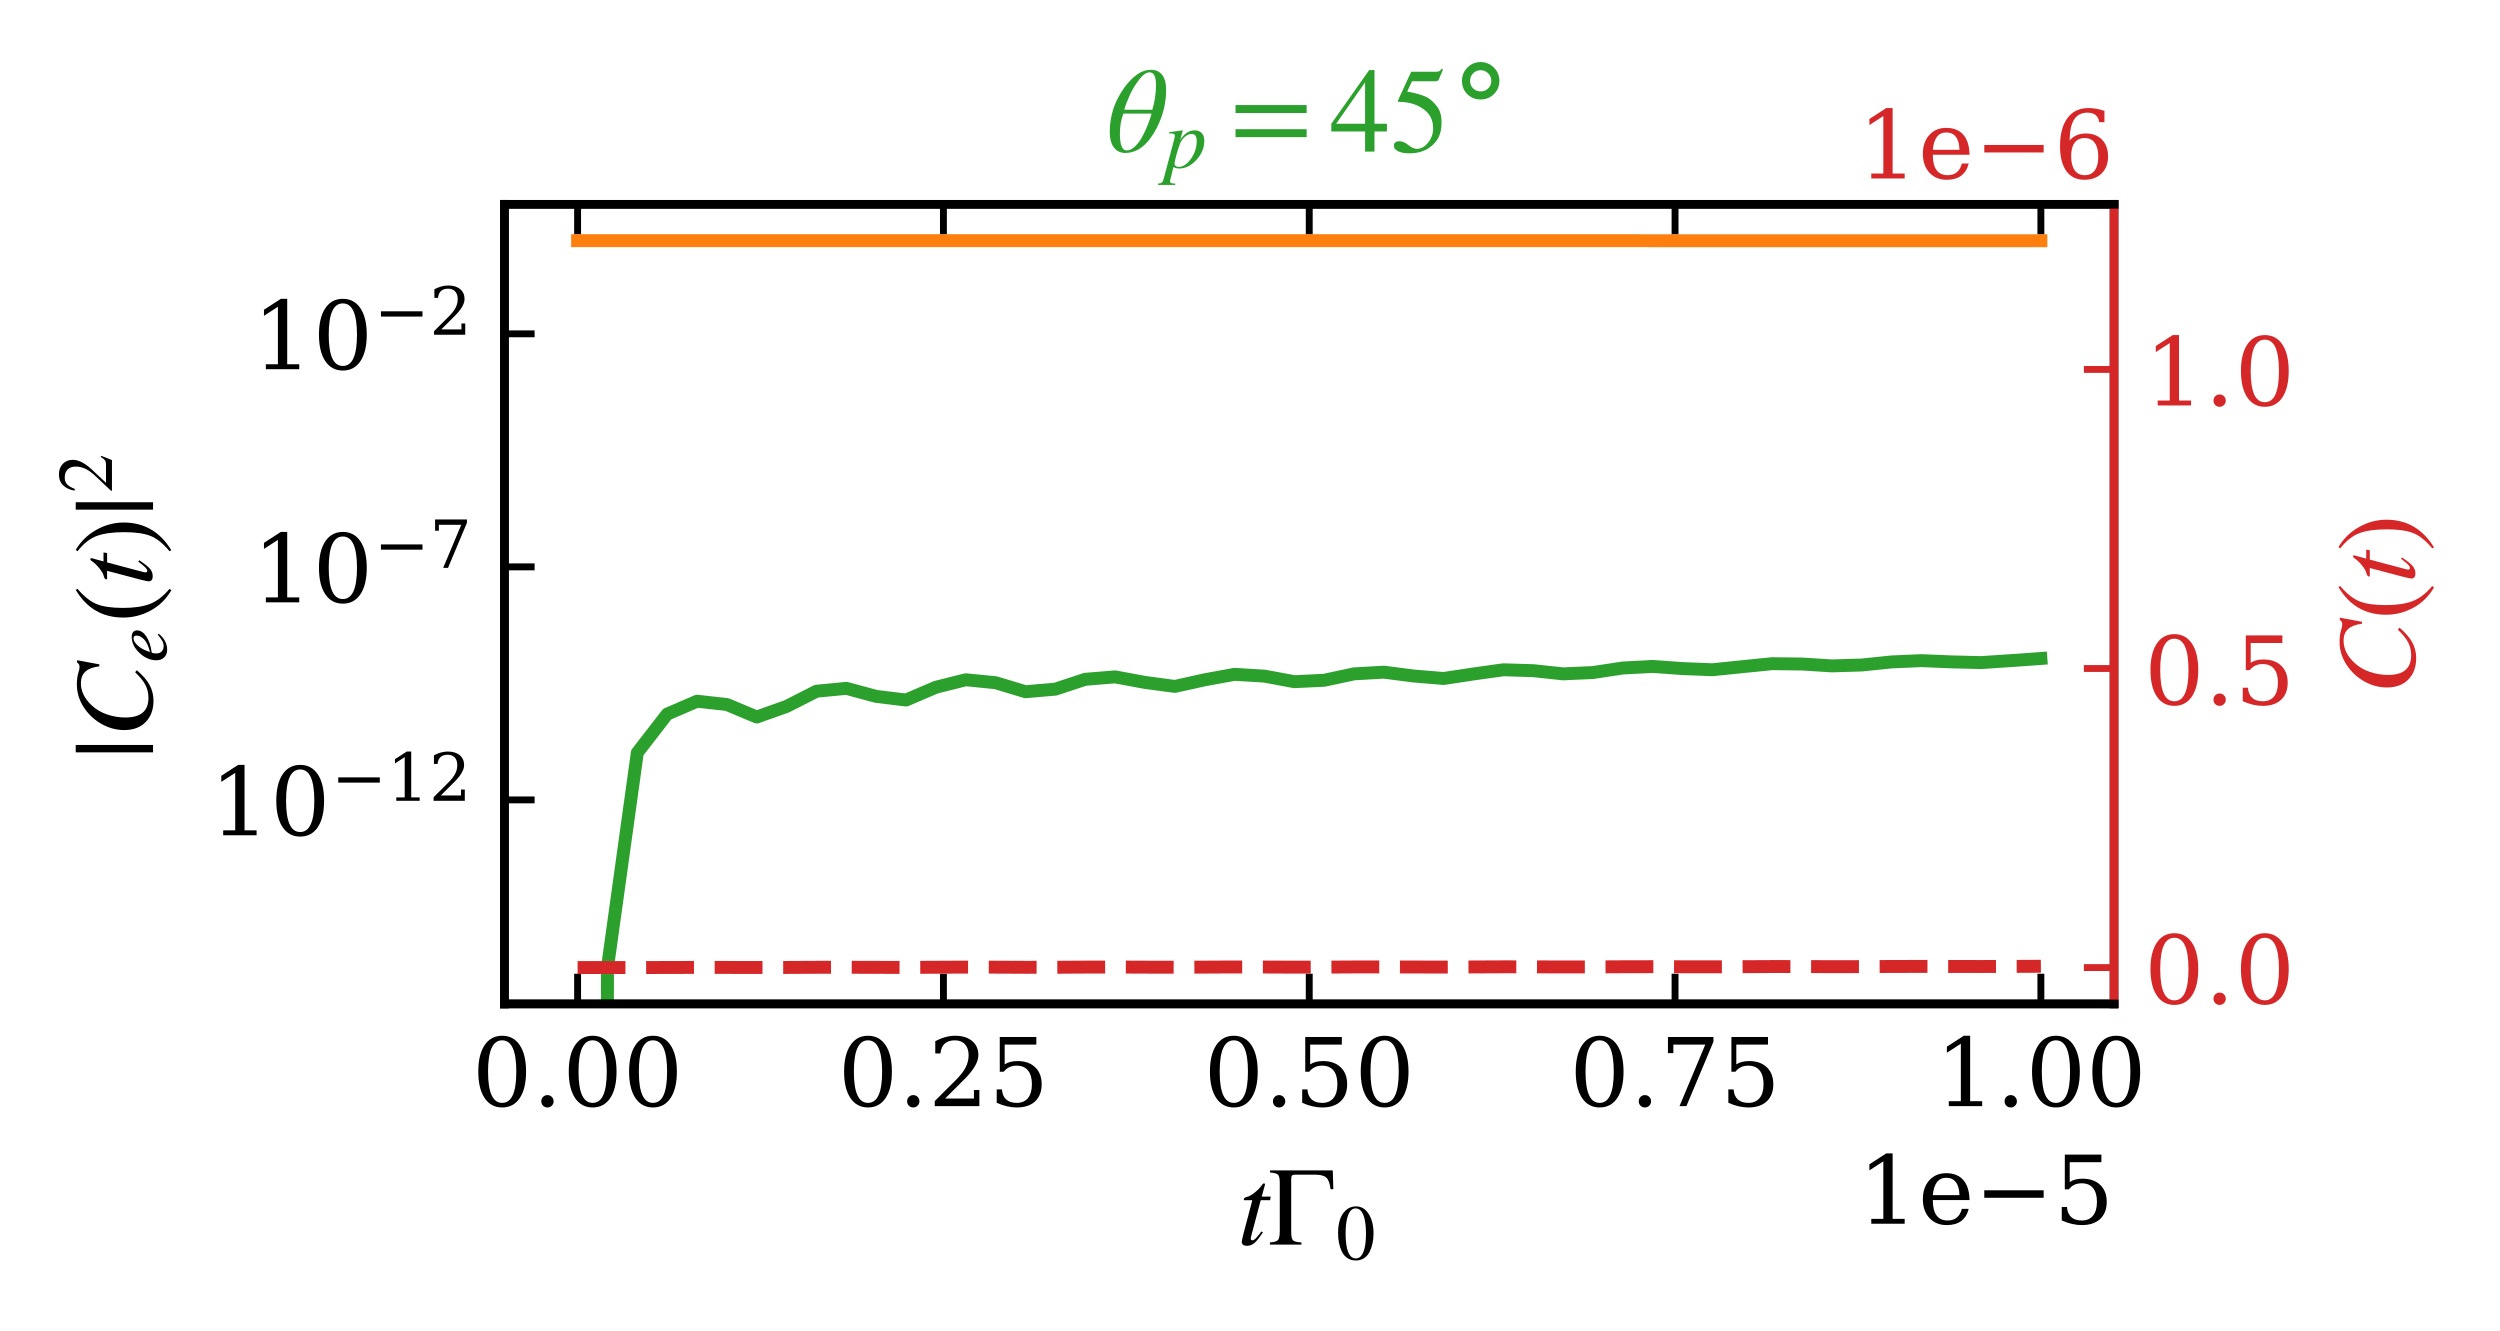
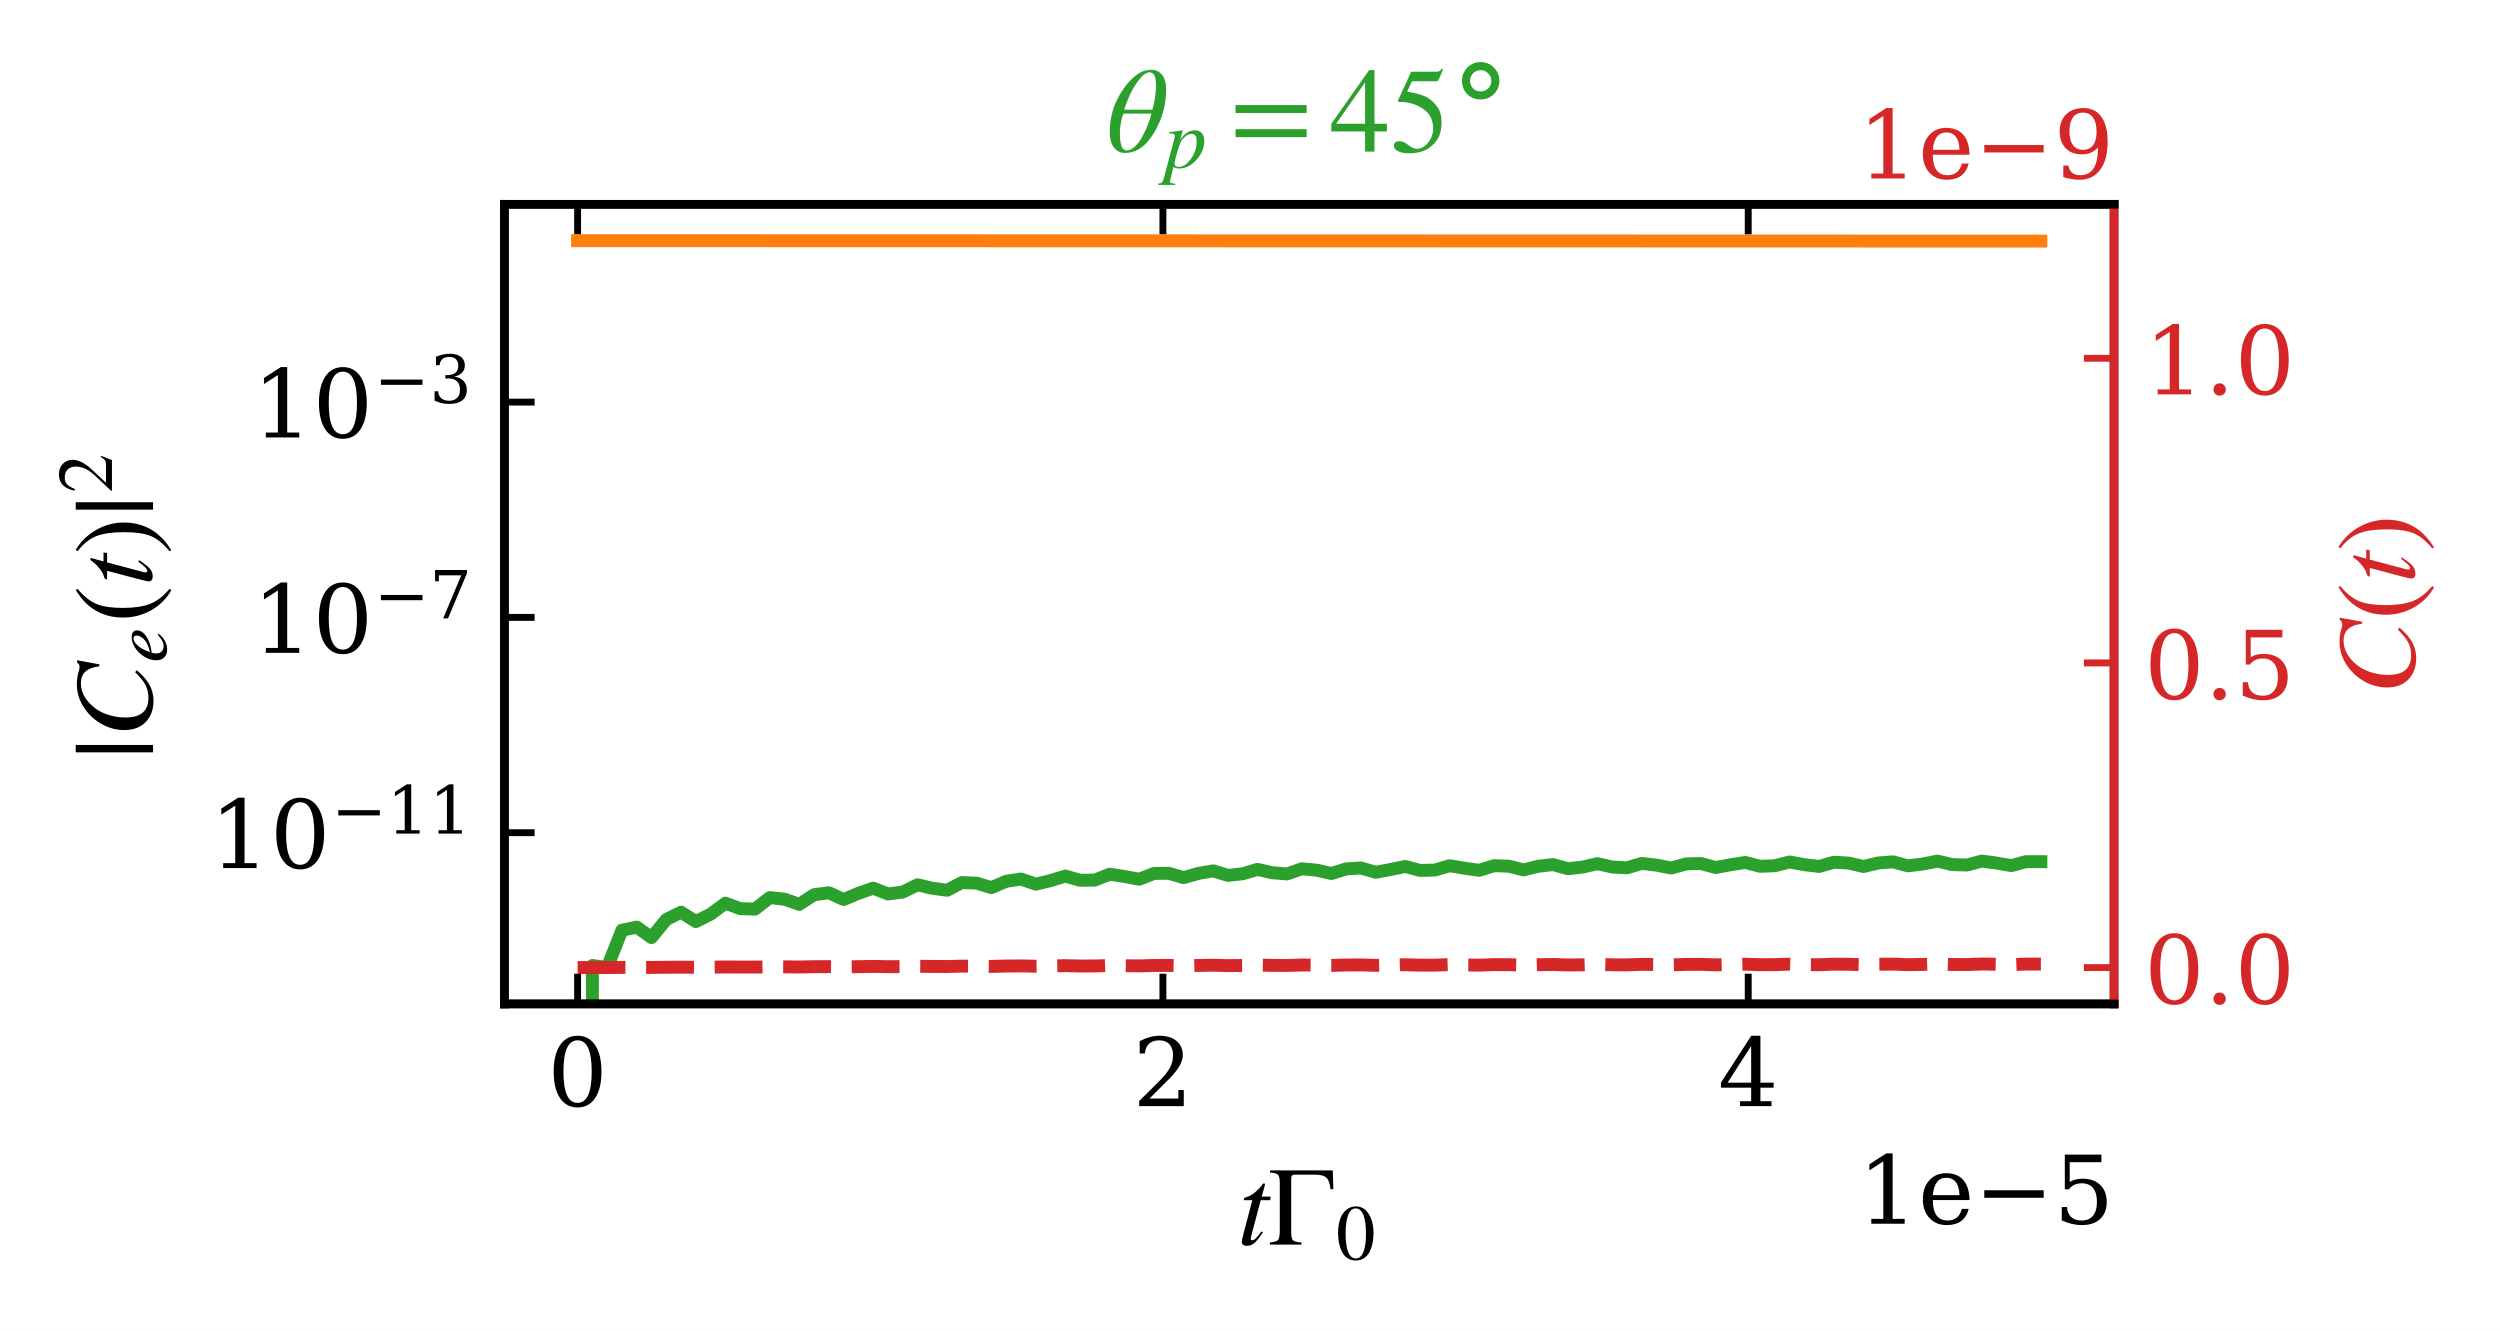
<svg xmlns="http://www.w3.org/2000/svg" xmlns:xlink="http://www.w3.org/1999/xlink" width="290.027pt" height="154.391pt" viewBox="0 0 290.027 154.391" version="1.1">
  <defs>
    <style type="text/css">*{stroke-linejoin: round; stroke-linecap: butt}</style>
  </defs>
  <g id="figure_1">
    <g id="patch_1">
      <path d="M -0 154.391  L 290.027 154.391  L 290.027 0  L -0 0  z " style="fill: #ffffff" />
    </g>
    <g id="axes_1">
      <g id="patch_2">
        <path d="M 58.52 116.464  L 245.252 116.464  L 245.252 23.7  L 58.52 23.7  z " style="fill: #ffffff" />
      </g>
      <g id="matplotlib.axis_1">
        <g id="xtick_1">
          <g id="line2d_1">
            <defs>
-               <path id="mb51a1a6940" d="M 0 0  L 0 -3.5  " style="stroke: #000000; stroke-width: 0.8" />
-             </defs>
-             <g>
-               <use xlink:href="#mb51a1a6940" x="67.008" y="116.464" style="stroke: #000000; stroke-width: 0.8" />
+               <path id="mc0e214311f" d="M 0 0  L 0 -3.5  " style="stroke: #000000; stroke-width: 0.8" />
+             </defs>
+             <g>
+               <use xlink:href="#mc0e214311f" x="67.008" y="116.464" style="stroke: #000000; stroke-width: 0.8" />
            </g>
          </g>
          <g id="line2d_2">
            <defs>
-               <path id="mc65c5507dc" d="M 0 0  L 0 3.5  " style="stroke: #000000; stroke-width: 0.8" />
-             </defs>
-             <g>
-               <use xlink:href="#mc65c5507dc" x="67.008" y="23.7" style="stroke: #000000; stroke-width: 0.8" />
+               <path id="md208400943" d="M 0 0  L 0 3.5  " style="stroke: #000000; stroke-width: 0.8" />
+             </defs>
+             <g>
+               <use xlink:href="#md208400943" x="67.008" y="23.7" style="stroke: #000000; stroke-width: 0.8" />
            </g>
          </g>
          <g id="text_1">
-             <g transform="translate(54.76174 128.3221) scale(0.11 -0.11)">
+             <g transform="translate(63.50846 128.3221) scale(0.11 -0.11)">
              <defs>
                <path id="DejaVuSerif-30" d="M 2034 219  Q 2513 219 2750 744  Q 2988 1269 2988 2328  Q 2988 3391 2750 3916  Q 2513 4441 2034 4441  Q 1556 4441 1318 3916  Q 1081 3391 1081 2328  Q 1081 1269 1318 744  Q 1556 219 2034 219  z M 2034 -91  Q 1275 -91 848 546  Q 422 1184 422 2328  Q 422 3475 848 4112  Q 1275 4750 2034 4750  Q 2797 4750 3222 4112  Q 3647 3475 3647 2328  Q 3647 1184 3222 546  Q 2797 -91 2034 -91  z " transform="scale(0.015625)" />
-                 <path id="DejaVuSerif-2e" d="M 603 325  Q 603 500 722 622  Q 841 744 1019 744  Q 1191 744 1312 622  Q 1434 500 1434 325  Q 1434 153 1312 31  Q 1191 -91 1019 -91  Q 841 -91 722 29  Q 603 150 603 325  z " transform="scale(0.015625)" />
              </defs>
              <use xlink:href="#DejaVuSerif-30" />
-               <use xlink:href="#DejaVuSerif-2e" transform="translate(63.62305 0)" />
-               <use xlink:href="#DejaVuSerif-30" transform="translate(95.41016 0)" />
-               <use xlink:href="#DejaVuSerif-30" transform="translate(159.0332 0)" />
            </g>
          </g>
        </g>
        <g id="xtick_2">
          <g id="line2d_3">
            <g>
-               <use xlink:href="#mb51a1a6940" x="109.447" y="116.464" style="stroke: #000000; stroke-width: 0.8" />
+               <use xlink:href="#mc0e214311f" x="134.91" y="116.464" style="stroke: #000000; stroke-width: 0.8" />
            </g>
          </g>
          <g id="line2d_4">
            <g>
-               <use xlink:href="#mc65c5507dc" x="109.447" y="23.7" style="stroke: #000000; stroke-width: 0.8" />
+               <use xlink:href="#md208400943" x="134.91" y="23.7" style="stroke: #000000; stroke-width: 0.8" />
            </g>
          </g>
          <g id="text_2">
-             <g transform="translate(97.20089 128.3221) scale(0.11 -0.11)">
+             <g transform="translate(131.4111 128.3221) scale(0.11 -0.11)">
              <defs>
                <path id="DejaVuSerif-32" d="M 819 3553  L 469 3553  L 469 4384  Q 803 4563 1142 4656  Q 1481 4750 1806 4750  Q 2534 4750 2956 4397  Q 3378 4044 3378 3438  Q 3378 2753 2422 1800  Q 2347 1728 2309 1691  L 1131 513  L 3078 513  L 3078 1088  L 3444 1088  L 3444 0  L 434 0  L 434 341  L 1850 1753  Q 2319 2222 2519 2614  Q 2719 3006 2719 3438  Q 2719 3909 2473 4175  Q 2228 4441 1797 4441  Q 1350 4441 1106 4219  Q 863 3997 819 3553  z " transform="scale(0.015625)" />
-                 <path id="DejaVuSerif-35" d="M 3219 4666  L 3219 4153  L 1081 4153  L 1081 2816  Q 1244 2928 1461 2984  Q 1678 3041 1947 3041  Q 2703 3041 3140 2622  Q 3578 2203 3578 1478  Q 3578 738 3136 323  Q 2694 -91 1894 -91  Q 1572 -91 1234 -12  Q 897 66 544 225  L 544 1131  L 897 1131  Q 925 688 1179 453  Q 1434 219 1894 219  Q 2388 219 2653 544  Q 2919 869 2919 1478  Q 2919 2084 2655 2407  Q 2391 2731 1894 2731  Q 1613 2731 1398 2631  Q 1184 2531 1019 2322  L 750 2322  L 750 4666  L 3219 4666  z " transform="scale(0.015625)" />
-               </defs>
-               <use xlink:href="#DejaVuSerif-30" />
-               <use xlink:href="#DejaVuSerif-2e" transform="translate(63.62305 0)" />
-               <use xlink:href="#DejaVuSerif-32" transform="translate(95.41016 0)" />
-               <use xlink:href="#DejaVuSerif-35" transform="translate(159.0332 0)" />
+               </defs>
+               <use xlink:href="#DejaVuSerif-32" />
            </g>
          </g>
        </g>
        <g id="xtick_3">
          <g id="line2d_5">
            <g>
-               <use xlink:href="#mb51a1a6940" x="151.886" y="116.464" style="stroke: #000000; stroke-width: 0.8" />
+               <use xlink:href="#mc0e214311f" x="202.813" y="116.464" style="stroke: #000000; stroke-width: 0.8" />
            </g>
          </g>
          <g id="line2d_6">
            <g>
-               <use xlink:href="#mc65c5507dc" x="151.886" y="23.7" style="stroke: #000000; stroke-width: 0.8" />
+               <use xlink:href="#md208400943" x="202.813" y="23.7" style="stroke: #000000; stroke-width: 0.8" />
            </g>
          </g>
          <g id="text_3">
-             <g transform="translate(139.64 128.3221) scale(0.11 -0.11)">
-               <use xlink:href="#DejaVuSerif-30" />
-               <use xlink:href="#DejaVuSerif-2e" transform="translate(63.62305 0)" />
-               <use xlink:href="#DejaVuSerif-35" transform="translate(95.41016 0)" />
-               <use xlink:href="#DejaVuSerif-30" transform="translate(159.0332 0)" />
-             </g>
-           </g>
-         </g>
-         <g id="xtick_4">
-           <g id="line2d_7">
-             <g>
-               <use xlink:href="#mb51a1a6940" x="194.325" y="116.464" style="stroke: #000000; stroke-width: 0.8" />
-             </g>
-           </g>
-           <g id="line2d_8">
-             <g>
-               <use xlink:href="#mc65c5507dc" x="194.325" y="23.7" style="stroke: #000000; stroke-width: 0.8" />
-             </g>
-           </g>
-           <g id="text_4">
-             <g transform="translate(182.0792 128.3221) scale(0.11 -0.11)">
-               <defs>
-                 <path id="DejaVuSerif-37" d="M 3609 4347  L 1784 0  L 1319 0  L 3059 4153  L 903 4153  L 903 3578  L 538 3578  L 538 4666  L 3609 4666  L 3609 4347  z " transform="scale(0.015625)" />
-               </defs>
-               <use xlink:href="#DejaVuSerif-30" />
-               <use xlink:href="#DejaVuSerif-2e" transform="translate(63.62305 0)" />
-               <use xlink:href="#DejaVuSerif-37" transform="translate(95.41016 0)" />
-               <use xlink:href="#DejaVuSerif-35" transform="translate(159.0332 0)" />
-             </g>
-           </g>
-         </g>
-         <g id="xtick_5">
-           <g id="line2d_9">
-             <g>
-               <use xlink:href="#mb51a1a6940" x="236.764" y="116.464" style="stroke: #000000; stroke-width: 0.8" />
-             </g>
-           </g>
-           <g id="line2d_10">
-             <g>
-               <use xlink:href="#mc65c5507dc" x="236.764" y="23.7" style="stroke: #000000; stroke-width: 0.8" />
-             </g>
-           </g>
-           <g id="text_5">
-             <g transform="translate(224.5184 128.3221) scale(0.11 -0.11)">
-               <defs>
-                 <path id="DejaVuSerif-31" d="M 909 0  L 909 331  L 1722 331  L 1722 4213  L 781 3603  L 781 4013  L 1919 4750  L 2350 4750  L 2350 331  L 3163 331  L 3163 0  L 909 0  z " transform="scale(0.015625)" />
-               </defs>
-               <use xlink:href="#DejaVuSerif-31" />
-               <use xlink:href="#DejaVuSerif-2e" transform="translate(63.62305 0)" />
-               <use xlink:href="#DejaVuSerif-30" transform="translate(95.41016 0)" />
-               <use xlink:href="#DejaVuSerif-30" transform="translate(159.0332 0)" />
-             </g>
-           </g>
-         </g>
-         <g id="text_6">
+             <g transform="translate(199.3138 128.3221) scale(0.11 -0.11)">
+               <defs>
+                 <path id="DejaVuSerif-34" d="M 2234 1581  L 2234 4063  L 641 1581  L 2234 1581  z M 3609 0  L 1484 0  L 1484 331  L 2234 331  L 2234 1247  L 197 1247  L 197 1588  L 2241 4750  L 2859 4750  L 2859 1581  L 3750 1581  L 3750 1247  L 2859 1247  L 2859 331  L 3609 331  L 3609 0  z " transform="scale(0.015625)" />
+               </defs>
+               <use xlink:href="#DejaVuSerif-34" />
+             </g>
+           </g>
+         </g>
+         <g id="text_4">
          <g transform="translate(143.5661 144.4877) scale(0.13 -0.13)">
            <defs>
              <path id="STIXGeneral-Italic-74" d="M 1894 2739  L 1862 2534  L 1325 2534  L 768 435  Q 755 384 755 346  Q 755 243 851 243  Q 928 243 1030 342  Q 1133 442 1370 749  L 1453 704  Q 1158 256 969 93  Q 781 -70 538 -70  Q 243 -70 243 166  Q 243 230 346 640  L 845 2534  L 365 2534  L 358 2573  Q 358 2688 570 2733  Q 730 2771 992 2979  Q 1254 3187 1421 3437  Q 1459 3494 1510 3494  Q 1568 3494 1568 3443  Q 1568 3411 1562 3398  L 1382 2739  L 1894 2739  z " transform="scale(0.015625)" />
              <path id="STIXGeneral-Regular-393" d="M 3693 3162  L 3533 3162  Q 3482 3642 3299 3818  Q 3117 3994 2637 3994  L 1517 3994  Q 1382 3994 1334 3942  Q 1286 3891 1286 3738  L 1286 723  Q 1286 352 1388 246  Q 1491 141 1869 122  L 1869 0  L 70 0  L 70 122  Q 435 147 534 262  Q 634 378 634 794  L 634 3526  Q 634 3878 538 3984  Q 442 4090 77 4115  L 77 4237  L 3661 4237  L 3693 3162  z " transform="scale(0.015625)" />
              <path id="STIXGeneral-Regular-30" d="M 3046 2112  Q 3046 1683 2963 1302  Q 2880 922 2717 602  Q 2554 282 2266 96  Q 1978 -90 1600 -90  Q 1210 -90 915 108  Q 621 307 461 640  Q 301 973 227 1350  Q 154 1728 154 2150  Q 154 2746 301 3222  Q 448 3699 790 4012  Q 1133 4326 1626 4326  Q 2253 4326 2649 3712  Q 3046 3098 3046 2112  z M 2432 2080  Q 2432 3091 2217 3625  Q 2003 4160 1587 4160  Q 1190 4160 979 3622  Q 768 3085 768 2106  Q 768 1120 979 598  Q 1190 77 1600 77  Q 2003 77 2217 598  Q 2432 1120 2432 2080  z " transform="scale(0.015625)" />
            </defs>
            <use xlink:href="#STIXGeneral-Italic-74" transform="translate(0 0.796875)" />
            <use xlink:href="#STIXGeneral-Regular-393" transform="translate(27.79999 0.796875)" />
            <use xlink:href="#STIXGeneral-Regular-30" transform="translate(88.04327 -12.43125) scale(0.7)" />
          </g>
        </g>
-         <g id="text_7">
+         <g id="text_5">
          <g transform="translate(215.5265 141.968) scale(0.11 -0.11)">
            <defs>
+               <path id="DejaVuSerif-31" d="M 909 0  L 909 331  L 1722 331  L 1722 4213  L 781 3603  L 781 4013  L 1919 4750  L 2350 4750  L 2350 331  L 3163 331  L 3163 0  L 909 0  z " transform="scale(0.015625)" />
              <path id="DejaVuSerif-65" d="M 3469 1600  L 991 1600  L 991 1575  Q 991 903 1244 561  Q 1497 219 1991 219  Q 2369 219 2611 417  Q 2853 616 2950 1006  L 3413 1006  Q 3275 459 2904 184  Q 2534 -91 1931 -91  Q 1203 -91 761 389  Q 319 869 319 1663  Q 319 2450 753 2931  Q 1188 3413 1894 3413  Q 2647 3413 3050 2948  Q 3453 2484 3469 1600  z M 2791 1931  Q 2772 2513 2545 2808  Q 2319 3103 1894 3103  Q 1497 3103 1269 2806  Q 1041 2509 991 1931  L 2791 1931  z " transform="scale(0.015625)" />
              <path id="DejaVuSerif-2212" d="M 678 2259  L 4684 2259  L 4684 1753  L 678 1753  L 678 2259  z " transform="scale(0.015625)" />
+               <path id="DejaVuSerif-35" d="M 3219 4666  L 3219 4153  L 1081 4153  L 1081 2816  Q 1244 2928 1461 2984  Q 1678 3041 1947 3041  Q 2703 3041 3140 2622  Q 3578 2203 3578 1478  Q 3578 738 3136 323  Q 2694 -91 1894 -91  Q 1572 -91 1234 -12  Q 897 66 544 225  L 544 1131  L 897 1131  Q 925 688 1179 453  Q 1434 219 1894 219  Q 2388 219 2653 544  Q 2919 869 2919 1478  Q 2919 2084 2655 2407  Q 2391 2731 1894 2731  Q 1613 2731 1398 2631  Q 1184 2531 1019 2322  L 750 2322  L 750 4666  L 3219 4666  z " transform="scale(0.015625)" />
            </defs>
            <use xlink:href="#DejaVuSerif-31" />
            <use xlink:href="#DejaVuSerif-65" transform="translate(63.62305 0)" />
            <use xlink:href="#DejaVuSerif-2212" transform="translate(122.8027 0)" />
            <use xlink:href="#DejaVuSerif-35" transform="translate(206.5918 0)" />
          </g>
        </g>
      </g>
      <g id="matplotlib.axis_2">
        <g id="ytick_1">
-           <g id="line2d_11">
-             <defs>
-               <path id="mec9ff88656" d="M 0 0  L 3.5 0  " style="stroke: #000000; stroke-width: 0.8" />
-             </defs>
-             <g>
-               <use xlink:href="#mec9ff88656" x="58.52" y="92.797" style="stroke: #000000; stroke-width: 0.8" />
-             </g>
-           </g>
-           <g id="text_8">
-             <g transform="translate(24.33 96.97649) scale(0.11 -0.11)">
+           <g id="line2d_7">
+             <defs>
+               <path id="m43d4632b1c" d="M 0 0  L 3.5 0  " style="stroke: #000000; stroke-width: 0.8" />
+             </defs>
+             <g>
+               <use xlink:href="#m43d4632b1c" x="58.52" y="96.603" style="stroke: #000000; stroke-width: 0.8" />
+             </g>
+           </g>
+           <g id="text_6">
+             <g transform="translate(24.33 100.7824) scale(0.11 -0.11)">
              <use xlink:href="#DejaVuSerif-31" transform="translate(0 0.7125)" />
              <use xlink:href="#DejaVuSerif-30" transform="translate(63.62305 0.7125)" />
              <use xlink:href="#DejaVuSerif-2212" transform="translate(128.1545 37.04688) scale(0.7)" />
              <use xlink:href="#DejaVuSerif-31" transform="translate(186.8068 37.04688) scale(0.7)" />
-               <use xlink:href="#DejaVuSerif-32" transform="translate(231.3429 37.04688) scale(0.7)" />
+               <use xlink:href="#DejaVuSerif-31" transform="translate(231.3429 37.04688) scale(0.7)" />
            </g>
          </g>
        </g>
        <g id="ytick_2">
-           <g id="line2d_12">
-             <g>
-               <use xlink:href="#mec9ff88656" x="58.52" y="65.764" style="stroke: #000000; stroke-width: 0.8" />
-             </g>
-           </g>
-           <g id="text_9">
-             <g transform="translate(29.28 69.94282) scale(0.11 -0.11)">
+           <g id="line2d_8">
+             <g>
+               <use xlink:href="#m43d4632b1c" x="58.52" y="71.626" style="stroke: #000000; stroke-width: 0.8" />
+             </g>
+           </g>
+           <g id="text_7">
+             <g transform="translate(29.28 75.8054) scale(0.11 -0.11)">
+               <defs>
+                 <path id="DejaVuSerif-37" d="M 3609 4347  L 1784 0  L 1319 0  L 3059 4153  L 903 4153  L 903 3578  L 538 3578  L 538 4666  L 3609 4666  L 3609 4347  z " transform="scale(0.015625)" />
+               </defs>
              <use xlink:href="#DejaVuSerif-31" transform="translate(0 0.63125)" />
              <use xlink:href="#DejaVuSerif-30" transform="translate(63.62305 0.63125)" />
              <use xlink:href="#DejaVuSerif-2212" transform="translate(128.1545 36.96563) scale(0.7)" />
              <use xlink:href="#DejaVuSerif-37" transform="translate(186.8068 36.96563) scale(0.7)" />
            </g>
          </g>
        </g>
        <g id="ytick_3">
-           <g id="line2d_13">
-             <g>
-               <use xlink:href="#mec9ff88656" x="58.52" y="38.73" style="stroke: #000000; stroke-width: 0.8" />
-             </g>
-           </g>
-           <g id="text_10">
-             <g transform="translate(29.28 42.90915) scale(0.11 -0.11)">
+           <g id="line2d_9">
+             <g>
+               <use xlink:href="#m43d4632b1c" x="58.52" y="46.649" style="stroke: #000000; stroke-width: 0.8" />
+             </g>
+           </g>
+           <g id="text_8">
+             <g transform="translate(29.28 50.82842) scale(0.11 -0.11)">
+               <defs>
+                 <path id="DejaVuSerif-33" d="M 622 4469  Q 988 4606 1323 4678  Q 1659 4750 1953 4750  Q 2638 4750 3022 4454  Q 3406 4159 3406 3634  Q 3406 3213 3140 2930  Q 2875 2647 2388 2547  Q 2963 2466 3280 2130  Q 3597 1794 3597 1259  Q 3597 606 3158 257  Q 2719 -91 1894 -91  Q 1528 -91 1179 -12  Q 831 66 488 225  L 488 1131  L 838 1131  Q 869 681 1141 450  Q 1413 219 1906 219  Q 2384 219 2661 495  Q 2938 772 2938 1253  Q 2938 1803 2653 2086  Q 2369 2369 1819 2369  L 1522 2369  L 1522 2688  L 1678 2688  Q 2225 2688 2498 2914  Q 2772 3141 2772 3597  Q 2772 4006 2547 4223  Q 2322 4441 1900 4441  Q 1478 4441 1245 4241  Q 1013 4041 972 3647  L 622 3647  L 622 4469  z " transform="scale(0.015625)" />
+               </defs>
              <use xlink:href="#DejaVuSerif-31" transform="translate(0 0.7125)" />
              <use xlink:href="#DejaVuSerif-30" transform="translate(63.62305 0.7125)" />
              <use xlink:href="#DejaVuSerif-2212" transform="translate(128.1545 37.04688) scale(0.7)" />
-               <use xlink:href="#DejaVuSerif-32" transform="translate(186.8068 37.04688) scale(0.7)" />
-             </g>
-           </g>
-         </g>
-         <g id="text_11">
+               <use xlink:href="#DejaVuSerif-33" transform="translate(186.8068 37.04688) scale(0.7)" />
+             </g>
+           </g>
+         </g>
+         <g id="text_9">
          <g transform="translate(17.62641 88.15189) rotate(-90) scale(0.13 -0.13)">
            <defs>
              <path id="STIXGeneral-Regular-7c" d="M 851 -90  L 429 -90  L 429 4326  L 851 4326  L 851 -90  z " transform="scale(0.015625)" />
              <path id="STIXGeneral-Italic-43" d="M 4410 4250  L 4173 2970  L 4058 2989  Q 3942 4032 3104 4032  Q 2406 4032 1830 3411  Q 1491 3053 1315 2541  Q 1139 2029 1139 1485  Q 1139 173 2259 173  Q 2656 173 2985 339  Q 3315 506 3725 934  L 3840 838  Q 3411 333 2998 109  Q 2586 -115 2093 -115  Q 1344 -115 883 329  Q 422 774 422 1555  Q 422 2214 748 2812  Q 1075 3411 1619 3795  Q 2272 4262 3021 4262  Q 3462 4262 3770 4154  Q 3898 4109 4032 4109  Q 4205 4109 4275 4250  L 4410 4250  z " transform="scale(0.015625)" />
              <path id="STIXGeneral-Italic-65" d="M 2291 698  L 2368 621  Q 1805 -70 1062 -70  Q 672 -70 435 170  Q 198 410 198 806  Q 198 1555 796 2188  Q 1395 2822 2112 2822  Q 2362 2822 2499 2707  Q 2637 2592 2637 2387  Q 2637 1965 2147 1632  Q 1658 1299 819 1190  Q 755 1062 755 800  Q 755 538 918 378  Q 1082 218 1350 218  Q 1562 218 1754 317  Q 1946 416 2291 698  z M 973 1613  L 864 1331  Q 1581 1504 1894 1805  Q 2214 2112 2214 2426  Q 2214 2675 1990 2675  Q 1722 2675 1430 2364  Q 1139 2054 973 1613  z " transform="scale(0.015625)" />
              <path id="STIXGeneral-Regular-28" d="M 1946 -1030  L 1869 -1133  Q 1126 -710 716 32  Q 307 774 307 1613  Q 307 3386 1888 4326  L 1946 4224  Q 1293 3667 1075 3126  Q 858 2586 858 1632  Q 858 685 1082 96  Q 1306 -493 1946 -1030  z " transform="scale(0.015625)" />
              <path id="STIXGeneral-Regular-29" d="M 186 4224  L 262 4326  Q 992 3891 1408 3148  Q 1824 2406 1824 1581  Q 1824 -166 243 -1133  L 186 -1030  Q 845 -486 1059 54  Q 1274 595 1274 1562  Q 1274 2534 1059 3120  Q 845 3706 186 4224  z " transform="scale(0.015625)" />
              <path id="STIXGeneral-Regular-32" d="M 3034 877  L 2688 0  L 186 0  L 186 77  L 1325 1286  Q 1773 1754 1965 2144  Q 2157 2534 2157 2950  Q 2157 3379 1920 3616  Q 1683 3853 1267 3853  Q 922 3853 720 3673  Q 518 3494 326 3021  L 192 3053  Q 301 3648 630 3987  Q 960 4326 1523 4326  Q 2054 4326 2380 4006  Q 2707 3686 2707 3200  Q 2707 2477 1888 1613  L 832 486  L 2330 486  Q 2541 486 2665 569  Q 2790 653 2944 915  L 3034 877  z " transform="scale(0.015625)" />
            </defs>
            <use xlink:href="#STIXGeneral-Regular-7c" transform="translate(0 0.409375)" />
            <use xlink:href="#STIXGeneral-Italic-43" transform="translate(19.99998 0.409375)" />
            <use xlink:href="#STIXGeneral-Italic-65" transform="translate(86.69998 -12.81875) scale(0.7)" />
            <use xlink:href="#STIXGeneral-Regular-28" transform="translate(122.1894 0.409375)" />
            <use xlink:href="#STIXGeneral-Italic-74" transform="translate(155.4893 0.409375)" />
            <use xlink:href="#STIXGeneral-Regular-29" transform="translate(183.2893 0.409375)" />
            <use xlink:href="#STIXGeneral-Regular-7c" transform="translate(216.5893 0.409375)" />
            <use xlink:href="#STIXGeneral-Regular-32" transform="translate(238.1326 35.68438) scale(0.7)" />
          </g>
        </g>
      </g>
-       <g id="line2d_14">
-         <path d="M 67.008 27.917  L 70.472 27.917  L 73.937 27.917  L 77.401 27.917  L 80.866 27.917  L 84.33 27.917  L 87.794 27.918  L 91.259 27.918  L 94.723 27.918  L 98.188 27.918  L 101.652 27.918  L 105.116 27.919  L 108.581 27.919  L 112.045 27.919  L 115.51 27.919  L 118.974 27.919  L 122.439 27.92  L 125.903 27.92  L 129.367 27.92  L 132.832 27.92  L 136.296 27.92  L 139.761 27.921  L 143.225 27.921  L 146.69 27.921  L 150.154 27.921  L 153.618 27.921  L 157.083 27.922  L 160.547 27.922  L 164.012 27.922  L 167.476 27.922  L 170.94 27.922  L 174.405 27.923  L 177.869 27.923  L 181.334 27.923  L 184.798 27.923  L 188.263 27.923  L 191.727 27.924  L 195.191 27.924  L 198.656 27.924  L 202.12 27.924  L 205.585 27.924  L 209.049 27.924  L 212.514 27.925  L 215.978 27.925  L 219.442 27.925  L 222.907 27.925  L 226.371 27.925  L 229.836 27.926  L 233.3 27.926  L 236.764 27.926  " clip-path="url(#p74f64986da)" style="fill: none; stroke: #ff7f0e; stroke-width: 1.5; stroke-linecap: square" />
-       </g>
-       <g id="line2d_15">
-         <path d="M 70.444 155.391  L 70.472 112.247  L 73.937 87.317  L 77.401 82.845  L 80.866 81.349  L 84.33 81.732  L 87.794 83.182  L 91.259 81.95  L 94.723 80.189  L 98.188 79.856  L 101.652 80.79  L 105.116 81.21  L 108.581 79.726  L 112.045 78.859  L 115.51 79.204  L 118.974 80.248  L 122.439 79.948  L 125.903 78.806  L 129.367 78.525  L 132.832 79.168  L 136.296 79.633  L 139.761 78.863  L 143.225 78.23  L 146.69 78.439  L 150.154 79.084  L 153.618 78.918  L 157.083 78.176  L 160.547 77.978  L 164.012 78.426  L 167.476 78.712  L 170.94 78.186  L 174.405 77.702  L 177.869 77.805  L 181.334 78.175  L 184.798 78.022  L 188.263 77.495  L 191.727 77.314  L 195.191 77.561  L 198.656 77.698  L 202.12 77.343  L 205.585 76.994  L 209.049 77.033  L 212.514 77.251  L 215.978 77.148  L 219.442 76.791  L 222.907 76.642  L 226.371 76.785  L 229.836 76.868  L 233.3 76.638  L 236.764 76.39  " clip-path="url(#p74f64986da)" style="fill: none; stroke: #2ca02c; stroke-width: 1.5; stroke-linecap: square" />
+       <g id="line2d_10">
+         <path d="M 67.008 27.917  L 68.723 27.917  L 70.437 27.918  L 72.152 27.918  L 73.867 27.919  L 75.581 27.919  L 77.296 27.92  L 79.011 27.92  L 80.726 27.921  L 82.44 27.922  L 84.155 27.922  L 85.87 27.923  L 87.584 27.923  L 89.299 27.924  L 91.014 27.924  L 92.729 27.925  L 94.443 27.925  L 96.158 27.926  L 97.873 27.926  L 99.587 27.927  L 101.302 27.927  L 103.017 27.928  L 104.732 27.928  L 106.446 27.929  L 108.161 27.929  L 109.876 27.93  L 111.59 27.931  L 113.305 27.931  L 115.02 27.932  L 116.735 27.932  L 118.449 27.933  L 120.164 27.933  L 121.879 27.934  L 123.593 27.934  L 125.308 27.935  L 127.023 27.935  L 128.738 27.936  L 130.452 27.936  L 132.167 27.937  L 133.882 27.937  L 135.596 27.938  L 137.311 27.938  L 139.026 27.939  L 140.741 27.939  L 142.455 27.94  L 144.17 27.941  L 145.885 27.941  L 147.599 27.942  L 149.314 27.942  L 151.029 27.943  L 152.743 27.943  L 154.458 27.944  L 156.173 27.944  L 157.888 27.945  L 159.602 27.945  L 161.317 27.946  L 163.032 27.946  L 164.746 27.947  L 166.461 27.947  L 168.176 27.948  L 169.891 27.948  L 171.605 27.949  L 173.32 27.949  L 175.035 27.95  L 176.749 27.951  L 178.464 27.951  L 180.179 27.952  L 181.894 27.952  L 183.608 27.953  L 185.323 27.953  L 187.038 27.954  L 188.752 27.954  L 190.467 27.955  L 192.182 27.955  L 193.897 27.956  L 195.611 27.956  L 197.326 27.957  L 199.041 27.957  L 200.755 27.958  L 202.47 27.958  L 204.185 27.959  L 205.9 27.959  L 207.614 27.96  L 209.329 27.961  L 211.044 27.961  L 212.758 27.962  L 214.473 27.962  L 216.188 27.963  L 217.903 27.963  L 219.617 27.964  L 221.332 27.964  L 223.047 27.965  L 224.761 27.965  L 226.476 27.966  L 228.191 27.966  L 229.906 27.967  L 231.62 27.967  L 233.335 27.968  L 235.05 27.968  L 236.764 27.969  " clip-path="url(#p123d0f27b1)" style="fill: none; stroke: #ff7f0e; stroke-width: 1.5; stroke-linecap: square" />
+       </g>
+       <g id="line2d_11">
+         <path d="M 68.71 155.391  L 68.723 112.009  L 70.437 112.247  L 72.152 107.916  L 73.867 107.555  L 75.581 108.765  L 77.296 106.677  L 79.011 105.821  L 80.726 106.911  L 82.44 106.053  L 84.155 104.781  L 85.87 105.407  L 87.584 105.469  L 89.299 104.132  L 91.014 104.316  L 92.729 104.916  L 94.443 103.796  L 96.158 103.569  L 97.873 104.353  L 99.587 103.635  L 101.302 103.037  L 103.017 103.712  L 104.732 103.484  L 106.446 102.643  L 108.161 103.05  L 109.876 103.274  L 111.59 102.383  L 113.305 102.458  L 115.02 102.973  L 116.735 102.237  L 118.449 101.979  L 120.164 102.574  L 121.879 102.16  L 123.593 101.631  L 125.308 102.122  L 127.023 102.099  L 128.738 101.419  L 130.452 101.683  L 132.167 101.997  L 133.882 101.329  L 135.596 101.309  L 137.311 101.815  L 139.026 101.326  L 140.741 101.03  L 142.455 101.553  L 144.17 101.364  L 145.885 100.859  L 147.599 101.247  L 149.314 101.385  L 151.029 100.789  L 152.743 100.946  L 154.458 101.336  L 156.173 100.802  L 157.888 100.695  L 159.602 101.196  L 161.317 100.867  L 163.032 100.519  L 164.746 100.977  L 166.461 100.939  L 168.176 100.432  L 169.891 100.724  L 171.605 100.968  L 173.32 100.429  L 175.035 100.485  L 176.749 100.918  L 178.464 100.492  L 180.179 100.3  L 181.894 100.781  L 183.608 100.588  L 185.323 100.193  L 187.038 100.582  L 188.752 100.672  L 190.467 100.169  L 192.182 100.367  L 193.897 100.698  L 195.611 100.219  L 197.326 100.18  L 199.041 100.639  L 200.755 100.321  L 202.47 100.053  L 204.185 100.5  L 205.9 100.435  L 207.614 100.001  L 209.329 100.316  L 211.044 100.516  L 212.758 100.027  L 214.473 100.13  L 216.188 100.524  L 217.903 100.116  L 219.617 99.983  L 221.332 100.446  L 223.047 100.238  L 224.761 99.901  L 226.476 100.3  L 228.191 100.353  L 229.906 99.895  L 231.62 100.125  L 233.335 100.417  L 235.05 99.959  L 236.764 99.965  " clip-path="url(#p123d0f27b1)" style="fill: none; stroke: #2ca02c; stroke-width: 1.5; stroke-linecap: square" />
      </g>
      <g id="patch_3">
        <path d="M 58.52 116.464  L 58.52 23.7  " style="fill: none; stroke: #000000; stroke-linejoin: miter; stroke-linecap: square" />
      </g>
      <g id="patch_4">
        <path d="M 245.252 116.464  L 245.252 23.7  " style="fill: none; stroke: #000000; stroke-linejoin: miter; stroke-linecap: square" />
      </g>
      <g id="patch_5">
        <path d="M 58.52 116.464  L 245.252 116.464  " style="fill: none; stroke: #000000; stroke-linejoin: miter; stroke-linecap: square" />
      </g>
      <g id="patch_6">
        <path d="M 58.52 23.7  L 245.252 23.7  " style="fill: none; stroke: #000000; stroke-linejoin: miter; stroke-linecap: square" />
      </g>
-       <g id="text_12">
+       <g id="text_10">
        <g style="fill: #2ca02c" transform="translate(128.3661 17.7) scale(0.14 -0.14)">
          <defs>
            <path id="STIXGeneral-Italic-3b8" d="M 3162 3270  Q 3162 2534 2925 1862  Q 2688 1190 2304 678  Q 1741 -70 992 -70  Q 608 -70 390 224  Q 173 518 173 1030  Q 173 1997 592 2813  Q 1011 3629 1594 4070  Q 1952 4339 2374 4339  Q 2733 4339 2947 4076  Q 3162 3814 3162 3270  z M 941 2221  L 2432 2221  Q 2624 2874 2624 3533  Q 2624 4205 2285 4205  Q 2029 4205 1728 3814  Q 1427 3424 1232 2992  Q 1037 2560 941 2221  z M 2387 2016  L 896 2016  Q 710 1530 710 960  Q 710 64 1069 64  Q 1286 64 1510 275  Q 1734 486 1904 806  Q 2074 1126 2198 1440  Q 2323 1754 2387 2016  z " transform="scale(0.015625)" />
            <path id="STIXGeneral-Italic-70" d="M 1376 2739  L 1190 2099  Q 1670 2822 2285 2822  Q 2637 2822 2829 2611  Q 3021 2400 3021 2022  Q 3021 1235 2422 582  Q 1824 -70 1120 -70  Q 890 -70 678 38  Q 422 -1018 422 -1024  Q 422 -1126 508 -1168  Q 595 -1210 819 -1210  L 819 -1312  L -480 -1312  L -480 -1210  Q -275 -1203 -188 -1120  Q -102 -1037 -45 -806  L 691 1958  Q 794 2330 794 2413  Q 794 2586 512 2586  L 371 2586  L 358 2682  L 1357 2822  Q 1389 2822 1389 2797  Q 1382 2765 1376 2739  z M 2445 2003  Q 2445 2285 2352 2416  Q 2259 2547 2048 2547  Q 1798 2547 1548 2329  Q 1299 2112 1184 1818  Q 1043 1453 905 953  Q 768 454 768 294  Q 768 186 854 118  Q 941 51 1075 51  Q 1574 51 2003 659  Q 2445 1274 2445 2003  z " transform="scale(0.015625)" />
            <path id="STIXGeneral-Regular-3d" d="M 4077 2048  L 307 2048  L 307 2470  L 4077 2470  L 4077 2048  z M 4077 768  L 307 768  L 307 1190  L 4077 1190  L 4077 768  z " transform="scale(0.015625)" />
            <path id="STIXGeneral-Regular-34" d="M 3027 1069  L 2368 1069  L 2368 0  L 1869 0  L 1869 1069  L 77 1069  L 77 1478  L 2086 4326  L 2368 4326  L 2368 1478  L 3027 1478  L 3027 1069  z M 1869 1478  L 1869 3674  L 333 1478  L 1869 1478  z " transform="scale(0.015625)" />
            <path id="STIXGeneral-Regular-35" d="M 2803 4358  L 2573 3814  Q 2534 3731 2400 3731  L 1158 3731  L 902 3187  Q 1606 3053 1920 2896  Q 2234 2739 2502 2368  Q 2726 2061 2726 1555  Q 2726 1094 2576 780  Q 2426 467 2099 224  Q 1664 -90 1011 -90  Q 646 -90 422 19  Q 198 128 198 307  Q 198 550 486 550  Q 717 550 960 352  Q 1210 147 1414 147  Q 1747 147 2012 480  Q 2278 813 2278 1229  Q 2278 1843 1850 2189  Q 1293 2637 486 2637  Q 410 2637 410 2688  L 416 2720  L 1114 4237  L 2438 4237  Q 2547 4237 2608 4269  Q 2669 4301 2746 4403  L 2803 4358  z " transform="scale(0.015625)" />
            <path id="DejaVuSerif-b0" d="M 1600 4319  Q 1363 4319 1200 4155  Q 1038 3991 1038 3750  Q 1038 3513 1198 3353  Q 1359 3194 1600 3194  Q 1838 3194 2000 3355  Q 2163 3516 2163 3750  Q 2163 3984 1997 4151  Q 1831 4319 1600 4319  z M 1600 4750  Q 1800 4750 1984 4673  Q 2169 4597 2303 4453  Q 2447 4313 2519 4134  Q 2591 3956 2591 3750  Q 2591 3338 2302 3052  Q 2013 2766 1594 2766  Q 1172 2766 890 3047  Q 609 3328 609 3750  Q 609 4169 896 4459  Q 1184 4750 1600 4750  z " transform="scale(0.015625)" />
          </defs>
          <use xlink:href="#STIXGeneral-Italic-3b8" transform="translate(0 0.78125)" />
          <use xlink:href="#STIXGeneral-Italic-70" transform="translate(47.99999 -12.44688) scale(0.7)" />
          <use xlink:href="#STIXGeneral-Regular-3d" transform="translate(102.1294 0.78125)" />
          <use xlink:href="#STIXGeneral-Regular-34" transform="translate(185.0693 0.78125)" />
          <use xlink:href="#STIXGeneral-Regular-35" transform="translate(235.0693 0.78125)" />
          <use xlink:href="#DejaVuSerif-b0" transform="translate(285.0693 0.78125)" />
        </g>
      </g>
    </g>
    <g id="axes_2">
      <g id="matplotlib.axis_3">
        <g id="ytick_4">
-           <g id="line2d_16">
-             <defs>
-               <path id="mb960a00b19" d="M 0 0  L -3.5 0  " style="stroke: #d62728; stroke-width: 0.8" />
-             </defs>
-             <g>
-               <use xlink:href="#mb960a00b19" x="245.252" y="112.247" style="fill: #d62728; stroke: #d62728; stroke-width: 0.8" />
-             </g>
-           </g>
-           <g id="text_13">
+           <g id="line2d_12">
+             <defs>
+               <path id="m5823f11f7d" d="M 0 0  L -3.5 0  " style="stroke: #d62728; stroke-width: 0.8" />
+             </defs>
+             <g>
+               <use xlink:href="#m5823f11f7d" x="245.252" y="112.247" style="fill: #d62728; stroke: #d62728; stroke-width: 0.8" />
+             </g>
+           </g>
+           <g id="text_11">
            <g style="fill: #d62728" transform="translate(248.7523 116.4264) scale(0.11 -0.11)">
+               <defs>
+                 <path id="DejaVuSerif-2e" d="M 603 325  Q 603 500 722 622  Q 841 744 1019 744  Q 1191 744 1312 622  Q 1434 500 1434 325  Q 1434 153 1312 31  Q 1191 -91 1019 -91  Q 841 -91 722 29  Q 603 150 603 325  z " transform="scale(0.015625)" />
+               </defs>
              <use xlink:href="#DejaVuSerif-30" />
              <use xlink:href="#DejaVuSerif-2e" transform="translate(63.62305 0)" />
              <use xlink:href="#DejaVuSerif-30" transform="translate(95.41016 0)" />
            </g>
          </g>
        </g>
        <g id="ytick_5">
-           <g id="line2d_17">
-             <g>
-               <use xlink:href="#mb960a00b19" x="245.252" y="77.553" style="fill: #d62728; stroke: #d62728; stroke-width: 0.8" />
-             </g>
-           </g>
-           <g id="text_14">
-             <g style="fill: #d62728" transform="translate(248.7523 81.73222) scale(0.11 -0.11)">
+           <g id="line2d_13">
+             <g>
+               <use xlink:href="#m5823f11f7d" x="245.252" y="76.906" style="fill: #d62728; stroke: #d62728; stroke-width: 0.8" />
+             </g>
+           </g>
+           <g id="text_12">
+             <g style="fill: #d62728" transform="translate(248.7523 81.08553) scale(0.11 -0.11)">
              <use xlink:href="#DejaVuSerif-30" />
              <use xlink:href="#DejaVuSerif-2e" transform="translate(63.62305 0)" />
              <use xlink:href="#DejaVuSerif-35" transform="translate(95.41016 0)" />
            </g>
          </g>
        </g>
        <g id="ytick_6">
-           <g id="line2d_18">
-             <g>
-               <use xlink:href="#mb960a00b19" x="245.252" y="42.859" style="fill: #d62728; stroke: #d62728; stroke-width: 0.8" />
-             </g>
-           </g>
-           <g id="text_15">
-             <g style="fill: #d62728" transform="translate(248.7523 47.03805) scale(0.11 -0.11)">
+           <g id="line2d_14">
+             <g>
+               <use xlink:href="#m5823f11f7d" x="245.252" y="41.566" style="fill: #d62728; stroke: #d62728; stroke-width: 0.8" />
+             </g>
+           </g>
+           <g id="text_13">
+             <g style="fill: #d62728" transform="translate(248.7523 45.74467) scale(0.11 -0.11)">
              <use xlink:href="#DejaVuSerif-31" />
              <use xlink:href="#DejaVuSerif-2e" transform="translate(63.62305 0)" />
              <use xlink:href="#DejaVuSerif-30" transform="translate(95.41016 0)" />
            </g>
          </g>
        </g>
-         <g id="text_16">
+         <g id="text_14">
          <g style="fill: #d62728" transform="translate(280.1237 80.61189) rotate(-90) scale(0.13 -0.13)">
            <use xlink:href="#STIXGeneral-Italic-43" transform="translate(0 0.40625)" />
            <use xlink:href="#STIXGeneral-Regular-28" transform="translate(66.7 0.40625)" />
            <use xlink:href="#STIXGeneral-Italic-74" transform="translate(99.99998 0.40625)" />
            <use xlink:href="#STIXGeneral-Regular-29" transform="translate(127.8 0.40625)" />
          </g>
        </g>
-         <g id="text_17">
+         <g id="text_15">
          <g style="fill: #d62728" transform="translate(215.5265 20.7) scale(0.11 -0.11)">
            <defs>
-               <path id="DejaVuSerif-36" d="M 2094 219  Q 2534 219 2771 542  Q 3009 866 3009 1472  Q 3009 2078 2771 2401  Q 2534 2725 2094 2725  Q 1647 2725 1412 2412  Q 1178 2100 1178 1509  Q 1178 888 1415 553  Q 1653 219 2094 219  z M 1075 2569  Q 1288 2803 1556 2918  Q 1825 3034 2163 3034  Q 2859 3034 3264 2615  Q 3669 2197 3669 1472  Q 3669 763 3233 336  Q 2797 -91 2069 -91  Q 1278 -91 853 498  Q 428 1088 428 2181  Q 428 3406 931 4078  Q 1434 4750 2350 4750  Q 2597 4750 2869 4703  Q 3141 4656 3425 4563  L 3425 3794  L 3072 3794  Q 3034 4109 2831 4275  Q 2628 4441 2284 4441  Q 1678 4441 1381 3981  Q 1084 3522 1075 2569  z " transform="scale(0.015625)" />
+               <path id="DejaVuSerif-39" d="M 2994 2091  Q 2784 1856 2512 1740  Q 2241 1625 1900 1625  Q 1206 1625 804 2044  Q 403 2463 403 3188  Q 403 3897 839 4323  Q 1275 4750 2003 4750  Q 2794 4750 3217 4161  Q 3641 3572 3641 2478  Q 3641 1253 3137 581  Q 2634 -91 1722 -91  Q 1475 -91 1203 -44  Q 931 3 647 97  L 647 872  L 997 872  Q 1038 556 1241 387  Q 1444 219 1784 219  Q 2391 219 2687 676  Q 2984 1134 2994 2091  z M 1978 4441  Q 1534 4441 1298 4117  Q 1063 3794 1063 3188  Q 1063 2581 1298 2256  Q 1534 1931 1978 1931  Q 2422 1931 2658 2245  Q 2894 2559 2894 3150  Q 2894 3772 2656 4106  Q 2419 4441 1978 4441  z " transform="scale(0.015625)" />
            </defs>
            <use xlink:href="#DejaVuSerif-31" />
            <use xlink:href="#DejaVuSerif-65" transform="translate(63.62305 0)" />
            <use xlink:href="#DejaVuSerif-2212" transform="translate(122.8027 0)" />
-             <use xlink:href="#DejaVuSerif-36" transform="translate(206.5918 0)" />
-           </g>
-         </g>
-       </g>
-       <g id="line2d_19">
-         <path d="M 67.008 112.247  L 70.472 112.247  L 73.937 112.246  L 77.401 112.238  L 80.866 112.229  L 84.33 112.232  L 87.794 112.239  L 91.259 112.233  L 94.723 112.217  L 98.188 112.213  L 101.652 112.224  L 105.116 112.228  L 108.581 112.211  L 112.045 112.195  L 115.51 112.202  L 118.974 112.218  L 122.439 112.214  L 125.903 112.194  L 129.367 112.187  L 132.832 112.201  L 136.296 112.21  L 139.761 112.195  L 143.225 112.179  L 146.69 112.185  L 150.154 112.2  L 153.618 112.196  L 157.083 112.177  L 160.547 112.171  L 164.012 112.184  L 167.476 112.191  L 170.94 112.177  L 174.405 112.162  L 177.869 112.165  L 181.334 112.177  L 184.798 112.172  L 188.263 112.154  L 191.727 112.146  L 195.191 112.156  L 198.656 112.161  L 202.12 112.147  L 205.585 112.131  L 209.049 112.133  L 212.514 112.143  L 215.978 112.139  L 219.442 112.121  L 222.907 112.113  L 226.371 112.121  L 229.836 112.125  L 233.3 112.113  L 236.764 112.098  " clip-path="url(#p74f64986da)" style="fill: none; stroke-dasharray: 5.55,2.4; stroke-dashoffset: 0; stroke: #d62728; stroke-width: 1.5" />
+             <use xlink:href="#DejaVuSerif-39" transform="translate(206.5918 0)" />
+           </g>
+         </g>
+       </g>
+       <g id="line2d_15">
+         <path d="M 67.008 112.247  L 68.723 112.242  L 70.437 112.243  L 72.152 112.225  L 73.867 112.222  L 75.581 112.231  L 77.296 112.213  L 79.011 112.2  L 80.726 112.216  L 82.44 112.204  L 84.155 112.178  L 85.87 112.192  L 87.584 112.194  L 89.299 112.159  L 91.014 112.165  L 92.729 112.182  L 94.443 112.148  L 96.158 112.139  L 97.873 112.166  L 99.587 112.142  L 101.302 112.116  L 103.017 112.145  L 104.732 112.136  L 106.446 112.096  L 108.161 112.117  L 109.876 112.127  L 111.59 112.08  L 113.305 112.085  L 115.02 112.113  L 116.735 112.071  L 118.449 112.054  L 120.164 112.092  L 121.879 112.066  L 123.593 112.027  L 125.308 112.064  L 127.023 112.062  L 128.738 112.01  L 130.452 112.032  L 132.167 112.055  L 133.882 112.002  L 135.596 112  L 137.311 112.042  L 139.026 112.002  L 140.741 111.973  L 142.455 112.021  L 144.17 112.005  L 145.885 111.956  L 147.599 111.994  L 149.314 112.007  L 151.029 111.948  L 152.743 111.965  L 154.458 112.003  L 156.173 111.95  L 157.888 111.938  L 159.602 111.99  L 161.317 111.957  L 163.032 111.917  L 164.746 111.969  L 166.461 111.965  L 168.176 111.907  L 169.891 111.941  L 171.605 111.968  L 173.32 111.906  L 175.035 111.914  L 176.749 111.963  L 178.464 111.915  L 180.179 111.89  L 181.894 111.948  L 183.608 111.926  L 185.323 111.876  L 187.038 111.926  L 188.752 111.936  L 190.467 111.873  L 192.182 111.899  L 193.897 111.939  L 195.611 111.88  L 197.326 111.875  L 199.041 111.933  L 200.755 111.894  L 202.47 111.857  L 204.185 111.917  L 205.9 111.909  L 207.614 111.85  L 209.329 111.893  L 211.044 111.919  L 212.758 111.854  L 214.473 111.869  L 216.188 111.92  L 217.903 111.867  L 219.617 111.848  L 221.332 111.911  L 223.047 111.884  L 224.761 111.836  L 226.476 111.892  L 228.191 111.899  L 229.906 111.835  L 231.62 111.869  L 233.335 111.907  L 235.05 111.845  L 236.764 111.846  " clip-path="url(#p123d0f27b1)" style="fill: none; stroke-dasharray: 5.55,2.4; stroke-dashoffset: 0; stroke: #d62728; stroke-width: 1.5" />
      </g>
      <g id="patch_7">
        <path d="M 58.52 116.464  L 58.52 23.7  " style="fill: none; stroke: #000000; stroke-linejoin: miter; stroke-linecap: square" />
      </g>
      <g id="patch_8">
        <path d="M 245.252 116.464  L 245.252 23.7  " style="fill: none; stroke: #d62728; stroke-linejoin: miter; stroke-linecap: square" />
      </g>
      <g id="patch_9">
        <path d="M 58.52 116.464  L 245.252 116.464  " style="fill: none; stroke: #000000; stroke-linejoin: miter; stroke-linecap: square" />
      </g>
      <g id="patch_10">
        <path d="M 58.52 23.7  L 245.252 23.7  " style="fill: none; stroke: #000000; stroke-linejoin: miter; stroke-linecap: square" />
      </g>
    </g>
  </g>
  <defs>
-     <clipPath id="p74f64986da">
+     <clipPath id="p123d0f27b1">
      <rect x="58.52" y="23.7" width="186.732" height="92.764" />
    </clipPath>
  </defs>
</svg>
